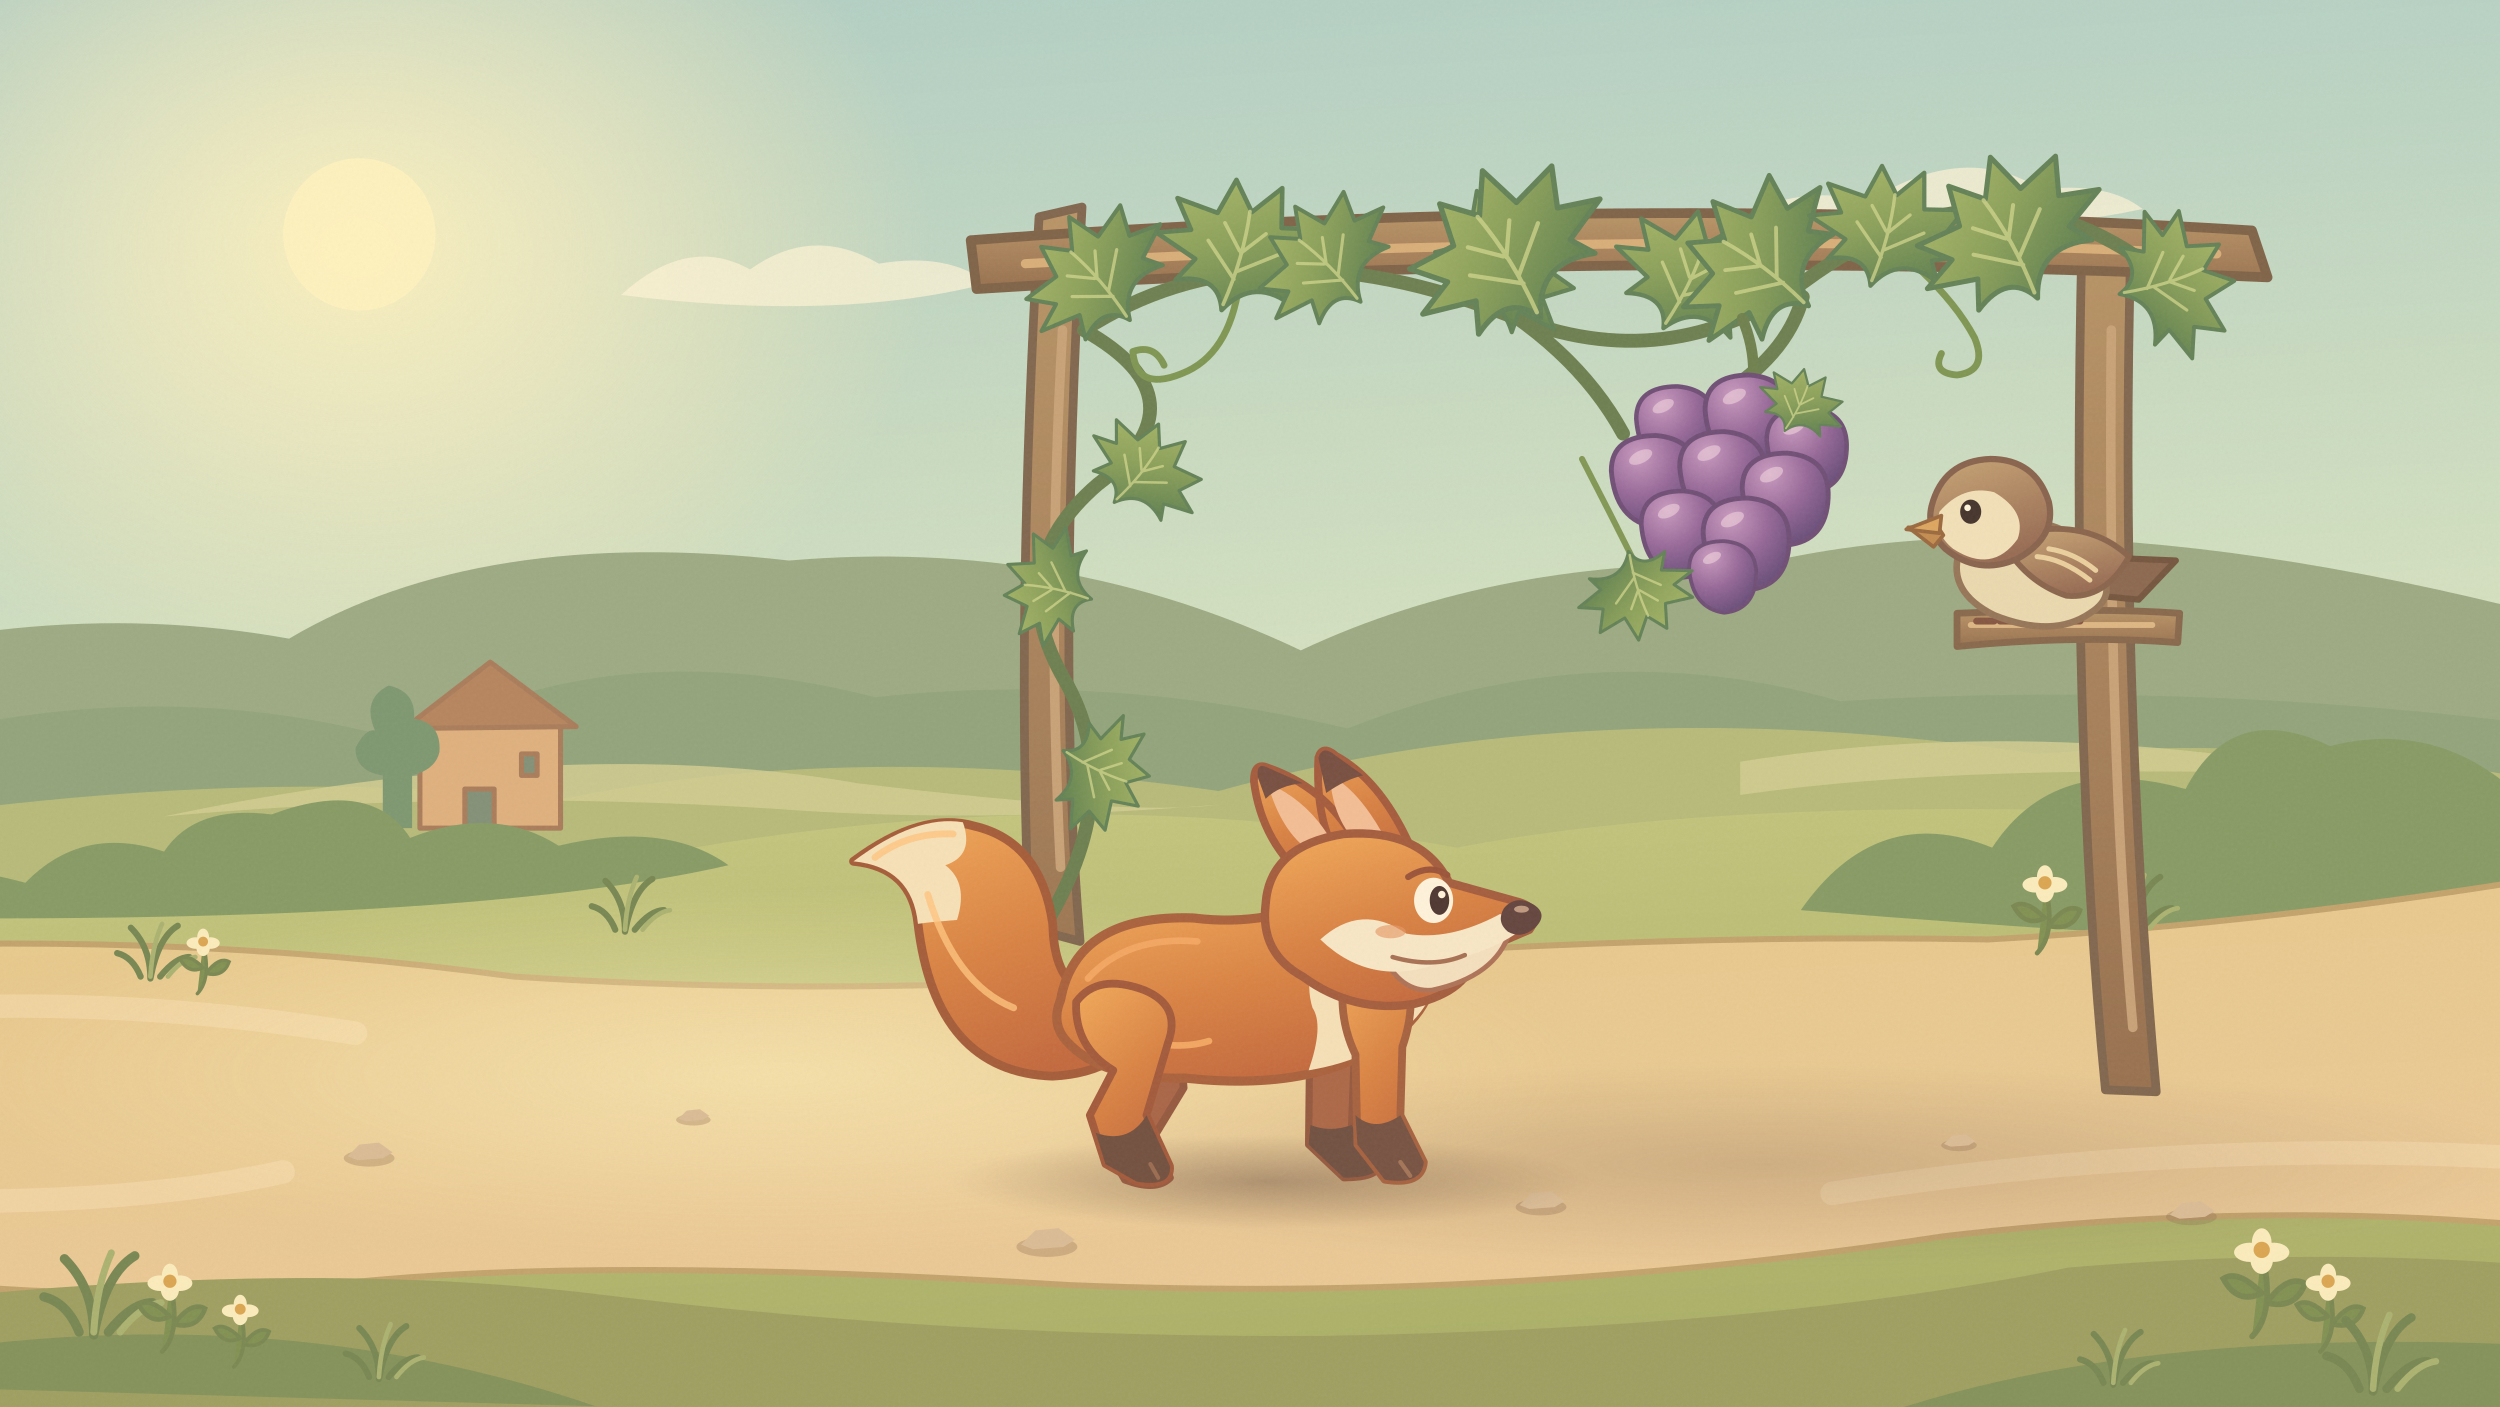
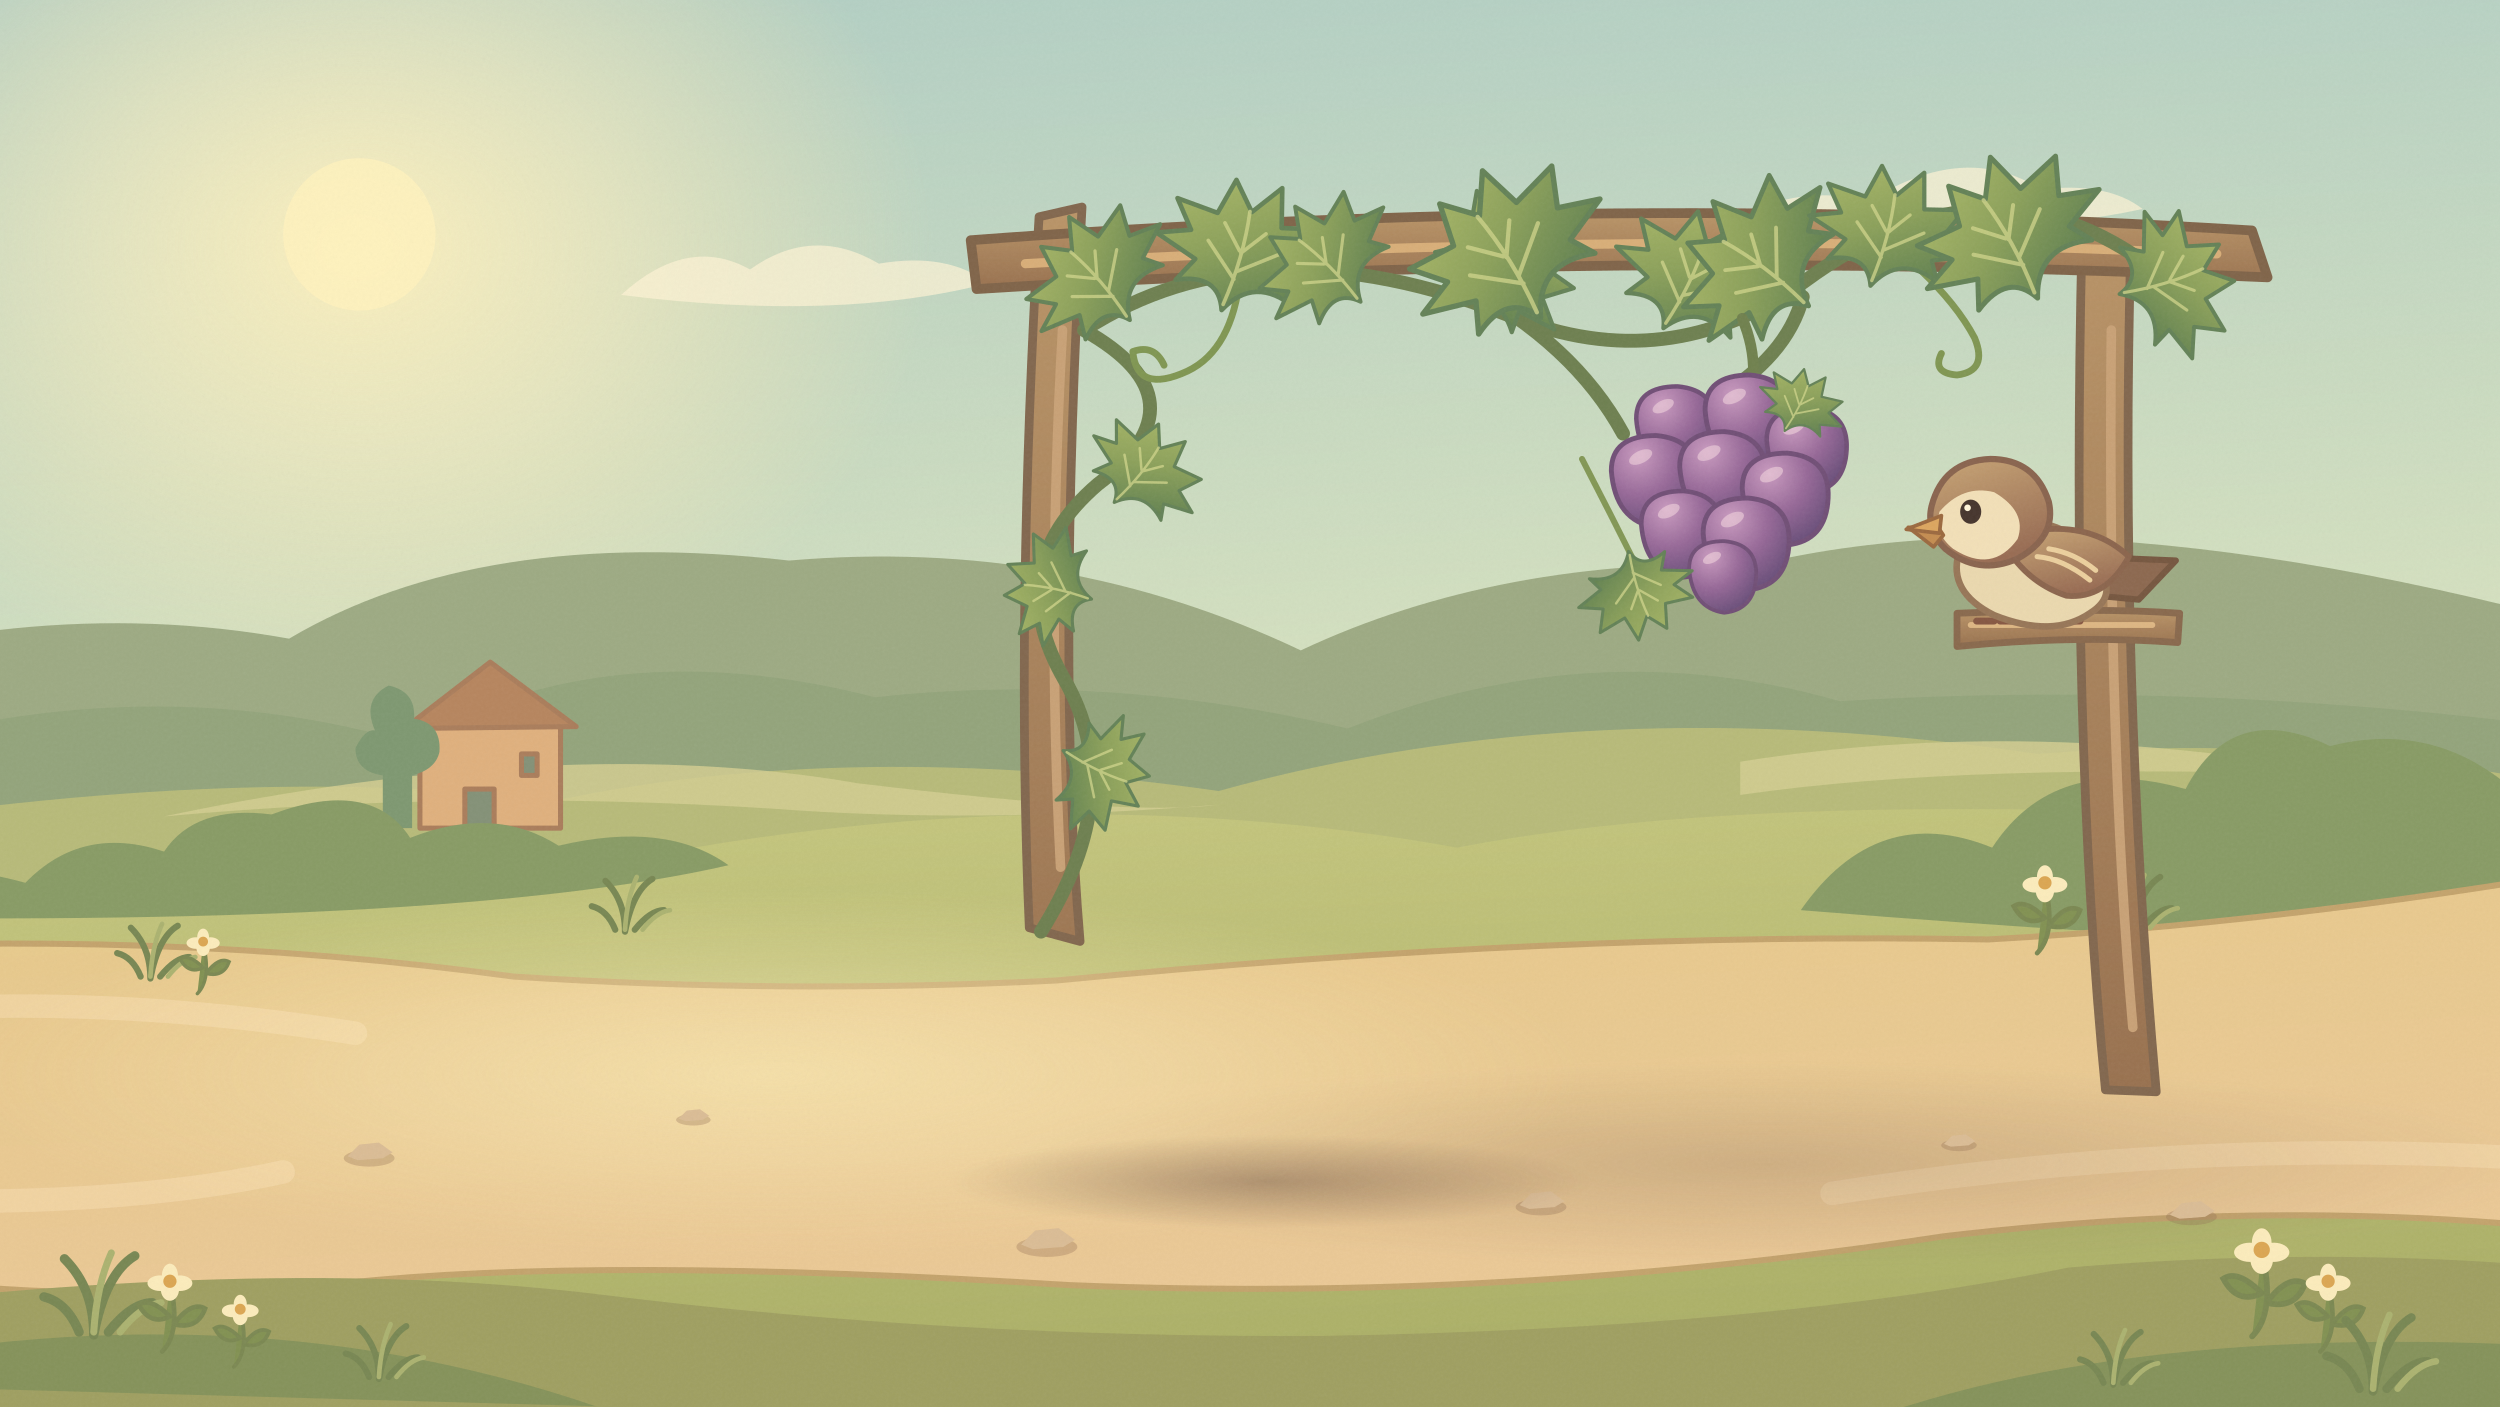
<svg xmlns="http://www.w3.org/2000/svg" id="stage" viewBox="0 0 1280 720" role="img" aria-labelledby="stage-title">
  <defs>
    <linearGradient id="orchard-sky" x2=".1" y2="1">
      <stop stop-color="#a9cac5" />
      <stop offset=".66" stop-color="#dfe5bd" />
      <stop offset="1" stop-color="#f6e8ae" />
    </linearGradient>
    <linearGradient id="orchard-ground" x2=".2" y2="1">
      <stop stop-color="#c6c77f" />
      <stop offset="1" stop-color="#a5aa61" />
    </linearGradient>
    <linearGradient id="orchard-path" x2=".35" y2="1">
      <stop stop-color="#e6ca89" />
      <stop offset="1" stop-color="#eac895" />
    </linearGradient>
    <linearGradient id="wood" x2="0" y2="1">
      <stop stop-color="#b99467" />
      <stop offset="1" stop-color="#98714f" />
    </linearGradient>
    <linearGradient id="vine-leaf" x1="0" y1="0" x2=".82" y2="1">
      <stop stop-color="#b0bd6b" />
      <stop offset=".51" stop-color="#8ba05a" />
      <stop offset="1" stop-color="#57794e" />
-     </linearGradient>
-     <linearGradient id="fur" x1=".18" y1="0" x2=".6" y2="1">
-       <stop stop-color="#efa657" />
-       <stop offset=".55" stop-color="#d88143" />
-       <stop offset="1" stop-color="#c3693e" />
    </linearGradient>
    <linearGradient id="feathers" x2=".38" y2="1">
      <stop stop-color="#c8a575" />
      <stop offset="1" stop-color="#986c53" />
    </linearGradient>
    <radialGradient id="grape" cx=".32" cy=".22" r=".8">
      <stop stop-color="#c99abf" />
      <stop offset=".55" stop-color="#966897" />
      <stop offset="1" stop-color="#6c507b" />
    </radialGradient>
    <radialGradient id="garden-glow">
      <stop stop-color="#fff1bd" stop-opacity=".95" />
      <stop offset=".48" stop-color="#ffefbd" stop-opacity=".53" />
      <stop offset="1" stop-color="#ffe9b0" stop-opacity="0" />
    </radialGradient>
    <radialGradient id="soft-shadow">
      <stop stop-color="#523832" stop-opacity=".36" />
      <stop offset="1" stop-color="#523832" stop-opacity="0" />
    </radialGradient>
    <filter id="orchard-grain" x="0" y="0" width="100%" height="100%">
      <feTurbulence type="fractalNoise" baseFrequency=".62" numOctaves="3" stitchTiles="stitch" />
      <feColorMatrix type="saturate" values="0" />
      <feComponentTransfer>
        <feFuncA type="linear" slope=".088" />
      </feComponentTransfer>
    </filter>
    <g id="vineLeaf" stroke-linecap="round" stroke-linejoin="round">
      <path d="M0 6Q-6-12-27-3l7-13-23-8 17-6-11-14 22 2 5-19 12 14 12-16 5 20 22-5-8 17 18 7-21 8 6 11Q12-16 0 6Z" fill="url(#vine-leaf)" stroke="#648257" stroke-width="2.4" />
      <path d="M0 3Q4-23 1-47M2-11l-18-16m18 12 20-15M1-26l-11-12m12 13 10-13" fill="none" stroke="#ced389" stroke-width="1.9" opacity=".77" />
    </g>
    <g id="berry">
      <path d="M-22-5Q-22-23 1-23 23-21 22 0 21 22 1 24-20 21-22-5Z" fill="url(#grape)" stroke="#714f76" stroke-width="2.5" />
      <ellipse cx="-7" cy="-12" rx="6.4" ry="3.2" fill="#f2d5de" opacity=".57" transform="rotate(-26 -7 -12)" />
    </g>
    <g id="grass" fill="none" stroke-linecap="round">
      <path d="M0 1Q0-15-10-25M0 1Q4-20 14-26M5 0q8-10 15-10m-25 10q-4-10-12-12" stroke="#788753" stroke-width="3.2" />
      <path d="M0 0Q1-16 6-27m3 27q7-9 14-10" stroke="#abb270" stroke-width="2.4" />
    </g>
    <g id="orchard-flower">
      <path d="M-4 1Q6-9 0-34M2-13q9-12 16-8-4 11-16 8m-2-4q-10-10-16-6 6 11 16 6" fill="#829152" stroke="#7b8852" stroke-width="2.4" stroke-linecap="round" />
      <g fill="#fbebbb">
        <ellipse cx="-5" cy="-34" rx="6.5" ry="4" />
        <ellipse cx="5" cy="-34" rx="6.5" ry="4" />
        <ellipse cy="-38" rx="4.1" ry="6" />
        <ellipse cy="-31" rx="4.7" ry="6" />
      </g>
      <circle cy="-35" r="3.4" fill="#dba652" />
    </g>
    <g id="path-stone">
      <ellipse rx="13" ry="4.3" cy="2" fill="#926d52" opacity=".32" />
      <path d="M-11 1-5-5 5-6 12-1 7 2-6 3Z" fill="#dabc95" />
    </g>
  </defs>
  <g data-camera-depth="-.24">
    <path d="M-140-80h1560v880H-140Z" fill="url(#orchard-sky)" />
    <ellipse cx="183" cy="126" rx="294" ry="234" fill="url(#garden-glow)" />
    <circle cx="184" cy="120" r="39" fill="#fff2bd" opacity=".8" />
    <path d="M318 151q34-31 66-13 32-23 66-3 35-6 56 10-77 20-188 6Zm570-39q34-18 69-9 49-31 88-6 34-4 52 10-78 17-209 5Z" fill="#fff3d5" opacity=".69" />
    <path d="M-140 356q150-54 288-29 98-58 256-40 140-12 262 46 102-48 234-44 191-46 520 60v133H-140Z" fill="#9daa83" />
    <path d="M-140 410q182-78 349-30 103-58 239-23 119-13 242 16 126-50 252-14 230-14 478 30v103H-140Z" fill="#93a47b" />
    <path d="M-140 433q246-45 424-23 151-32 340-5 190-53 419-19 199-15 377 45v150H-140Z" fill="#b7ba79" />
    <path d="M84 418q205-43 355-17 140 17 185 11-124 10-229 2-157-10-311 4Zm807-28q150-24 316 7-199-7-316 10Z" fill="#d2cd90" opacity=".85" />
    <g stroke="#aa7d5b" stroke-width="2.6" stroke-linejoin="round">
      <path d="M215 370h72v54h-72Z" fill="#dfb07d" />
      <path d="m207 373 44-34 44 33Z" fill="#b6855e" />
      <path d="M238 424v-20h15v20m14-38h8v11h-8Z" fill="#849177" />
    </g>
    <path d="M196 424v-27q-14-2-14-14 5-10 10-9-7-16 7-23 14 3 13 17 14 2 13 17-2 9-14 12v27Z" fill="#7e9871" />
  </g>
  <g id="garden-ground">
    <path d="M-120 478q206-50 404-30 240-54 462-14 212-41 654 3v360H-120Z" fill="url(#orchard-ground)" />
    <path d="M-120 469q61-37 133-17 29-30 71-16 16-24 55-19 51-19 71 12 43-17 76 4 55-13 87 10-144 33-493 26Zm1042-3q39-56 98-32 32-49 99-30 24-46 74-22 51-13 91 20 46-19 116 12v68q-145 11-478-16Z" fill="#889b65" />
    <path d="M-120 487q199-12 383 13 138 9 278 2 258-25 477-21 181-10 382-49v209q-192-33-405-8-224 34-447 25-243-15-372-1-137 14-296-10Z" fill="url(#orchard-path)" stroke="#c3a36c" stroke-width="3.1" />
    <path d="M-120 524q144-20 302 5m-302 83q165 10 265-12m793 11q236-37 461-8" fill="none" stroke="#f6daad" stroke-width="12" opacity=".58" stroke-linecap="round" />
    <path d="M-120 675q251-34 429-12t368 21q230-4 382-35 179-15 341 11v100H-120Z" fill="#9f9f61" />
    <ellipse cx="903" cy="596" rx="398" ry="53" fill="url(#soft-shadow)" opacity=".5" />
    <ellipse cx="395" cy="550" rx="415" ry="95" fill="url(#garden-glow)" opacity=".56" />
    <g>
      <use href="#path-stone" x="189" y="591" />
      <use href="#path-stone" transform="translate(355 572) scale(.68)" />
      <use href="#path-stone" transform="translate(536 636) scale(1.2)" />
      <use href="#path-stone" x="789" y="616" />
      <use href="#path-stone" transform="translate(1003 585) scale(.7)" />
      <use href="#path-stone" x="1122" y="621" />
      <use href="#grass" x="77" y="500" />
      <use href="#grass" x="1092" y="475" />
      <use href="#grass" x="320" y="476" />
      <use href="#orchard-flower" transform="translate(104 508) scale(.74)" />
      <use href="#orchard-flower" x="1047" y="487" />
    </g>
  </g>
  <g id="trellis" stroke-linecap="round" stroke-linejoin="round">
    <path d="M527 475q-7-161 5-364l22-5q-13 236-1 376Zm551 83q-18-182-12-437l25 4q-6 221 13 434Z" fill="url(#wood)" stroke="#82674e" stroke-width="4.5" />
    <path d="M544 169q-8 141-1 275m538-275q-2 209 11 357" fill="none" stroke="#c8a176" stroke-width="4.9" />
    <path d="M497 123q331-25 656-5l8 24q-335-15-661 6Z" fill="url(#wood)" stroke="#806449" stroke-width="5" />
    <path d="M525 135q329-18 610-5" fill="none" stroke="#d8ae78" stroke-width="4.7" />
    <path d="M1002 314q74-3 114 0l-1 15q-53-4-113 2Z" fill="url(#wood)" stroke="#89694d" stroke-width="3.5" />
    <path d="M1009 320h93" fill="none" stroke="#ddb683" stroke-width="3" />
    <path d="M533 477q45-72 12-129t17-100q57-43-7-79 89-58 219-7 80 32 150-18 95-70 179-6m-355 7q58 31 83 77m92-70q-8 31-46 53" fill="none" stroke="#6e8050" stroke-width="7.1" />
    <path d="M635 141q-4 38-27 49-26 12-28-10 11-4 16 7m387-49q19 18 28 35 7 17-9 19-13-1-8-11" fill="none" stroke="#809652" stroke-width="3.5" />
    <use href="#vineLeaf" transform="translate(575 160) rotate(-42) scale(.87)" />
    <use href="#vineLeaf" transform="translate(627 153) rotate(15) scale(.99)" />
    <use href="#vineLeaf" transform="translate(693 151) rotate(-46) scale(.84)" />
    <use href="#vineLeaf" transform="translate(749 149) rotate(48) scale(.90)" />
    <use href="#vineLeaf" transform="translate(785 157) rotate(-33) scale(1.15)" />
    <use href="#vineLeaf" transform="translate(854 163) rotate(25) scale(.92)" />
    <use href="#vineLeaf" transform="translate(921 153) rotate(-54) scale(1.03)" />
    <use href="#vineLeaf" transform="translate(959 141) rotate(14) scale(.91)" />
    <use href="#vineLeaf" transform="translate(1040 147) rotate(-30) scale(1.08)" />
    <use href="#vineLeaf" transform="translate(1090 149) rotate(72) scale(.84)" />
    <use href="#vineLeaf" transform="translate(573 254) rotate(38) scale(.68)" />
    <use href="#vineLeaf" transform="translate(555 306) rotate(-79) scale(.66)" />
    <use href="#vineLeaf" transform="translate(548 386) rotate(115) scale(.68)" />
  </g>
  <g id="grapes" transform="translate(889 210)">
    <path d="M2 10q13-29 1-57" fill="none" stroke="#70814e" stroke-width="5.5" stroke-linecap="round" />
    <use href="#berry" transform="translate(-31 9) scale(.92)" />
    <use href="#berry" x="6" y="5" />
    <use href="#berry" transform="translate(36 20) scale(.93)" />
    <use href="#berry" x="-42" y="36" />
    <use href="#berry" x="-7" y="34" />
    <use href="#berry" x="25" y="45" />
    <use href="#berry" transform="translate(-28 63) scale(.94)" />
    <use href="#berry" x="5" y="68" />
    <use href="#berry" transform="translate(-7 85) scale(.78)" />
    <use href="#vineLeaf" transform="translate(26 8) rotate(26) scale(.49)" />
  </g>
  <g id="reachable-leaf" transform="translate(810 235) rotate(0)">
    <path d="M0 0q15 29 27 53" fill="none" stroke="#839755" stroke-width="3.1" stroke-linecap="round" />
    <use href="#vineLeaf" transform="translate(25 51) rotate(162) scale(.65)" />
  </g>
  <g id="sparrow" transform="translate(1040 315)" stroke-linecap="round" stroke-linejoin="round" data-speaking="false">
    <path d="M-14-17-17 2m31-20-2 20m-31 1h-9m12 0h7m20 0h14" fill="none" stroke="#865742" stroke-width="3.5" />
    <g id="sparrow-body">
      <path d="m26-30 48 2-19 20-32-3Z" fill="#8c684f" stroke="#765740" stroke-width="3.2" />
      <path d="M32-26q14 15-2 25-19 13-49 1-24-12-18-32 8-17 31-16 29 0 38 22Z" fill="#ead8ae" stroke="#977657" stroke-width="3.4" />
      <path d="M7-44q26-2 43 14-12 22-32 20-18-6-29-22Z" fill="url(#feathers)" stroke="#8b654d" stroke-width="3" />
      <path d="M3-30q13 1 27 12m-21-16q13 2 24 11" fill="none" stroke="#ebcf9d" stroke-width="2.6" />
    </g>
    <g id="sparrow-head">
      <path d="M-51-56q6-23 30-24 23 0 30 22 4 18-16 29-20 9-37-5-10-10-7-22Z" fill="url(#feathers)" stroke="#89644e" stroke-width="3.2" />
      <path d="M-47-53q12-14 28-10 17 10 12 24-13 18-33 5-10-8-7-19Z" fill="#f2dfb7" />
      <path id="sparrow-beak" d="M-47-44l-16-1 13 10 5-6Z" fill="#c48d51" stroke="#9b693f" stroke-width="1.9" />
      <path d="m-46-51-18 7 17 2Z" fill="#dca65f" stroke="#9b693f" stroke-width="1.9" />
      <g id="sparrow-eye">
        <ellipse cx="-31" cy="-53" rx="5.4" ry="6.2" fill="#46352d" />
        <circle cx="-32.6" cy="-55" r="1.7" fill="#fff5d9" />
      </g>
      <path id="sparrow-lid" d="M-35-53q5 5 10 0" fill="none" stroke="#644a38" stroke-width="2.2" opacity="0" />
    </g>
  </g>
  <ellipse id="fox-shadow" cx="650" cy="605" rx="165" ry="24" fill="url(#soft-shadow)" />
-   <g id="fox" transform="translate(650 604)" stroke-linecap="round" stroke-linejoin="round" data-speaking="false">
-     <g id="fox-tail">
-       <path d="M-74-97q-36 10-37-34-6-42-40-50-27-8-62 18 30 3 33 32 9 76 69 78 37-2 47-29Z" fill="url(#fur)" stroke="#a65d39" stroke-width="4.5" />
-       <path d="M-213-163q32-24 56-20 6 17-9 22 12 9 6 28-13 1-20 2-3-29-33-32Z" fill="#f6e0b6" />
-       <path d="M-202-165q17-13 40-12m-13 31q14 46 44 58" fill="none" stroke="#ffc47e" stroke-width="3.5" opacity=".78" />
-     </g>
-     <g id="fox-rear-far">
-       <path d="M-78-87q16-10 31 2l3 38-17 28 10 18q-7 7-23 1l-14-24 11-28Z" fill="#aa6647" stroke="#965a40" stroke-width="4" />
-       <path d="m-61-18 10 17q-7 7-23 1l-12-20q13 6 25 2Z" fill="#715040" />
-     </g>
-     <g id="fox-front-far">
-       <path d="M21-105q14-7 24 1l-3 76 14 20q0 7-18 7L20-18Z" fill="#ad6847" stroke="#965a40" stroke-width="3.7" />
-       <path d="m42-28 14 20q0 7-18 7L20-18l1-10q10 4 21 0Z" fill="#725141" />
-     </g>
-     <path d="M-107-92q8-44 68-42 39 5 74-13 28-2 40 20 18 27-6 49-38 34-112 26-43 1-61-19-8-9-3-21Z" fill="url(#fur)" stroke="#aa623c" stroke-width="4.7" />
-     <path d="M31-139q22-11 37 5 29 26 7 51-19 21-55 27 8-23 2-32-6-19 9-51Z" fill="#f6dfb6" />
-     <path d="M-93-103q20-22 56-19m-32 50q22 6 38 1" fill="none" stroke="#f3a661" stroke-width="3.4" />
-     <g id="fox-rear-near">
-       <path d="M-99-91q11-15 35-6 19 8 12 27l-11 37 12 26q1 11-17 8l-16-9-8-25 12-23q-20-12-19-35Z" fill="url(#fur)" stroke="#a35a3b" stroke-width="4" />
-       <path d="m-63-33 12 26q1 11-17 8l-16-9-5-16q17 6 26-9Z" fill="#745140" />
-       <path d="m-61-8 4 7" fill="none" stroke="#9b6c50" stroke-width="2.1" />
-     </g>
-     <g id="fox-front-near">
-       <path d="M39-108q12-13 30-2 7 19-1 42l-1 35 12 24q-1 12-20 9L45-18l-1-46q-10-21-5-44Z" fill="url(#fur)" stroke="#a76240" stroke-width="4" />
-       <path d="m67-33 12 24q-1 12-20 9L45-18l-1-15q10 9 23 0Z" fill="#785343" />
-       <path d="m67-9 5 7" fill="none" stroke="#a47557" stroke-width="2.2" />
-     </g>
-     <g id="fox-head" transform="translate(42 -124)">
-       <g id="fox-ears">
-         <path d="M1-32q-20-18-18-60 2-7 9-1 22 12 37 44M-21-28q-25-20-29-52 0-10 7-7 29 10 44 36" fill="url(#fur)" stroke="#a65c3d" stroke-width="4" />
-         <path d="M-11-83q14 7 27 30l-11 7q-15-14-16-37Zm-32 4q21 9 33 30l-11 5q-15-10-22-35Z" fill="#f3bd94" />
-         <path d="M-17-92q2-7 9-1l14 10q-9 2-19 9Zm-31 10q-1-8 5-5l18 8q-12 1-19 8Z" fill="#785042" />
-       </g>
-       <path d="M-44-17q2-30 40-36 40-3 54 25l36 10q12 4 5 14l-28 12q-2 19-31 26-31 5-57-14-22-12-19-37Z" fill="url(#fur)" stroke="#a55d3e" stroke-width="4.3" />
-       <path id="fox-jaw" d="M16 9q24 7 65-12-7 23-40 30-16 1-25-18Z" fill="#f4debc" stroke="#ae7357" stroke-width="2.5" />
-       <path id="fox-mouth" d="M32 8q25 4 43-9-9 22-29 21-11-1-14-12Z" fill="#754639" opacity="0" />
-       <path d="M-16 1Q5-18 28-2 50 2 76-12l16 4Q75 7 48 12 11 27-16 1Z" fill="#f8e6c5" />
-       <path d="M21 10q21 6 37-1" fill="none" stroke="#a77154" stroke-width="2.3" />
-       <path d="M78-15q6-7 15-2 8 5 1 12-7 6-14 2-6-5-2-12Z" fill="#65463f" />
-       <ellipse cx="87" cy="-14.5" rx="3.8" ry="1.8" fill="#bf9980" />
-       <path id="fox-brow" d="M29-31q11-7 20-1" fill="none" stroke="#9b5439" stroke-width="3.2" />
-       <g id="fox-eye">
-         <ellipse cx="42" cy="-19" rx="10.0" ry="11.6" fill="#fff2d9" />
-         <g id="fox-pupil">
-           <ellipse cx="45" cy="-19" rx="5.0" ry="7.4" fill="#503831" />
-           <circle cx="46.2" cy="-22" r="1.9" fill="#fff2d9" />
-         </g>
-       </g>
-       <path id="fox-lid" d="M34-20q7 7 16 0" fill="none" stroke="#8a533b" stroke-width="2.8" opacity="0" />
-       <ellipse cx="20" cy="-3" rx="7.8" ry="3.4" fill="#e69766" opacity=".64" />
-     </g>
-   </g>
+   <g id="fox-mount" />
  <g data-camera-depth=".2">
    <path d="M-120 708q229-55 425 12m650 7q168-60 445-30v63H-120Z" fill="#85925a" />
    <use href="#grass" transform="translate(48 682) scale(1.5)" />
    <use href="#grass" x="194" y="705" />
    <use href="#orchard-flower" x="87" y="691" />
    <use href="#orchard-flower" transform="translate(123 699) scale(.82)" />
    <use href="#orchard-flower" transform="translate(1158 683) scale(1.23)" />
    <use href="#orchard-flower" x="1192" y="691" />
    <use href="#grass" transform="translate(1215 711) scale(1.4)" />
    <use href="#grass" x="1082" y="708" />
  </g>
  <path d="M0 0h1280v720H0Z" filter="url(#orchard-grain)" opacity=".61" pointer-events="none" />
</svg>
